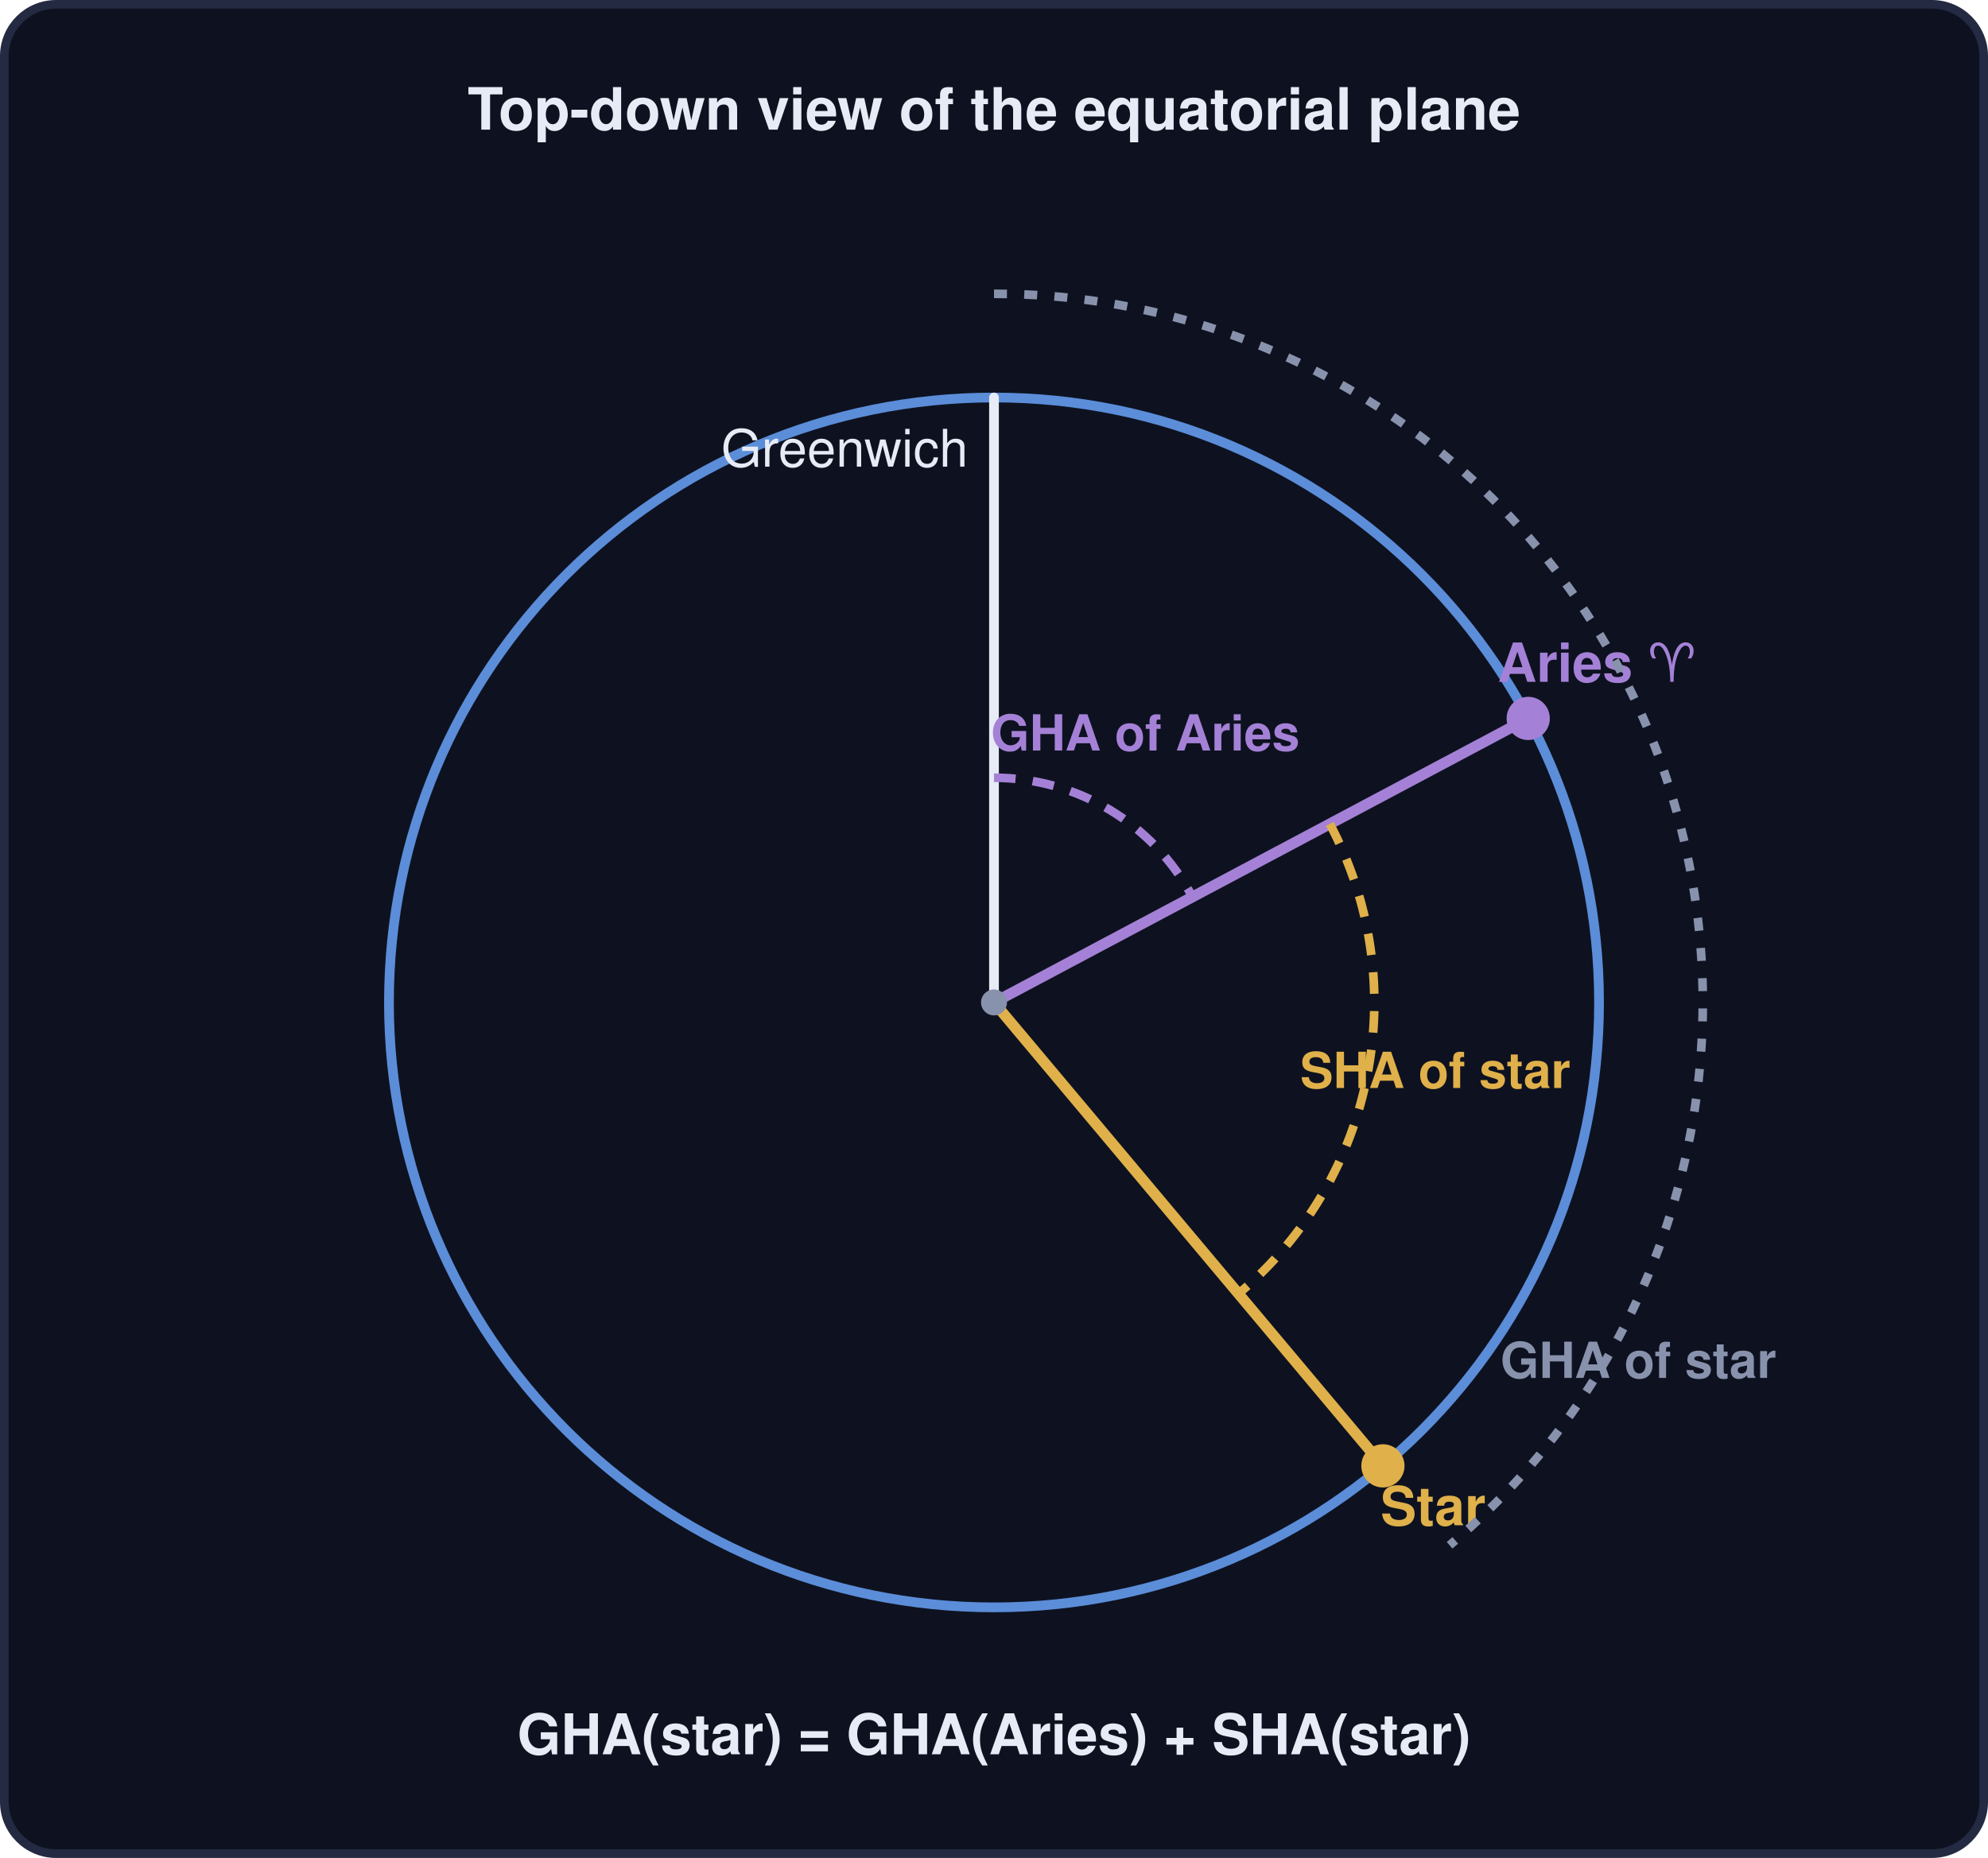
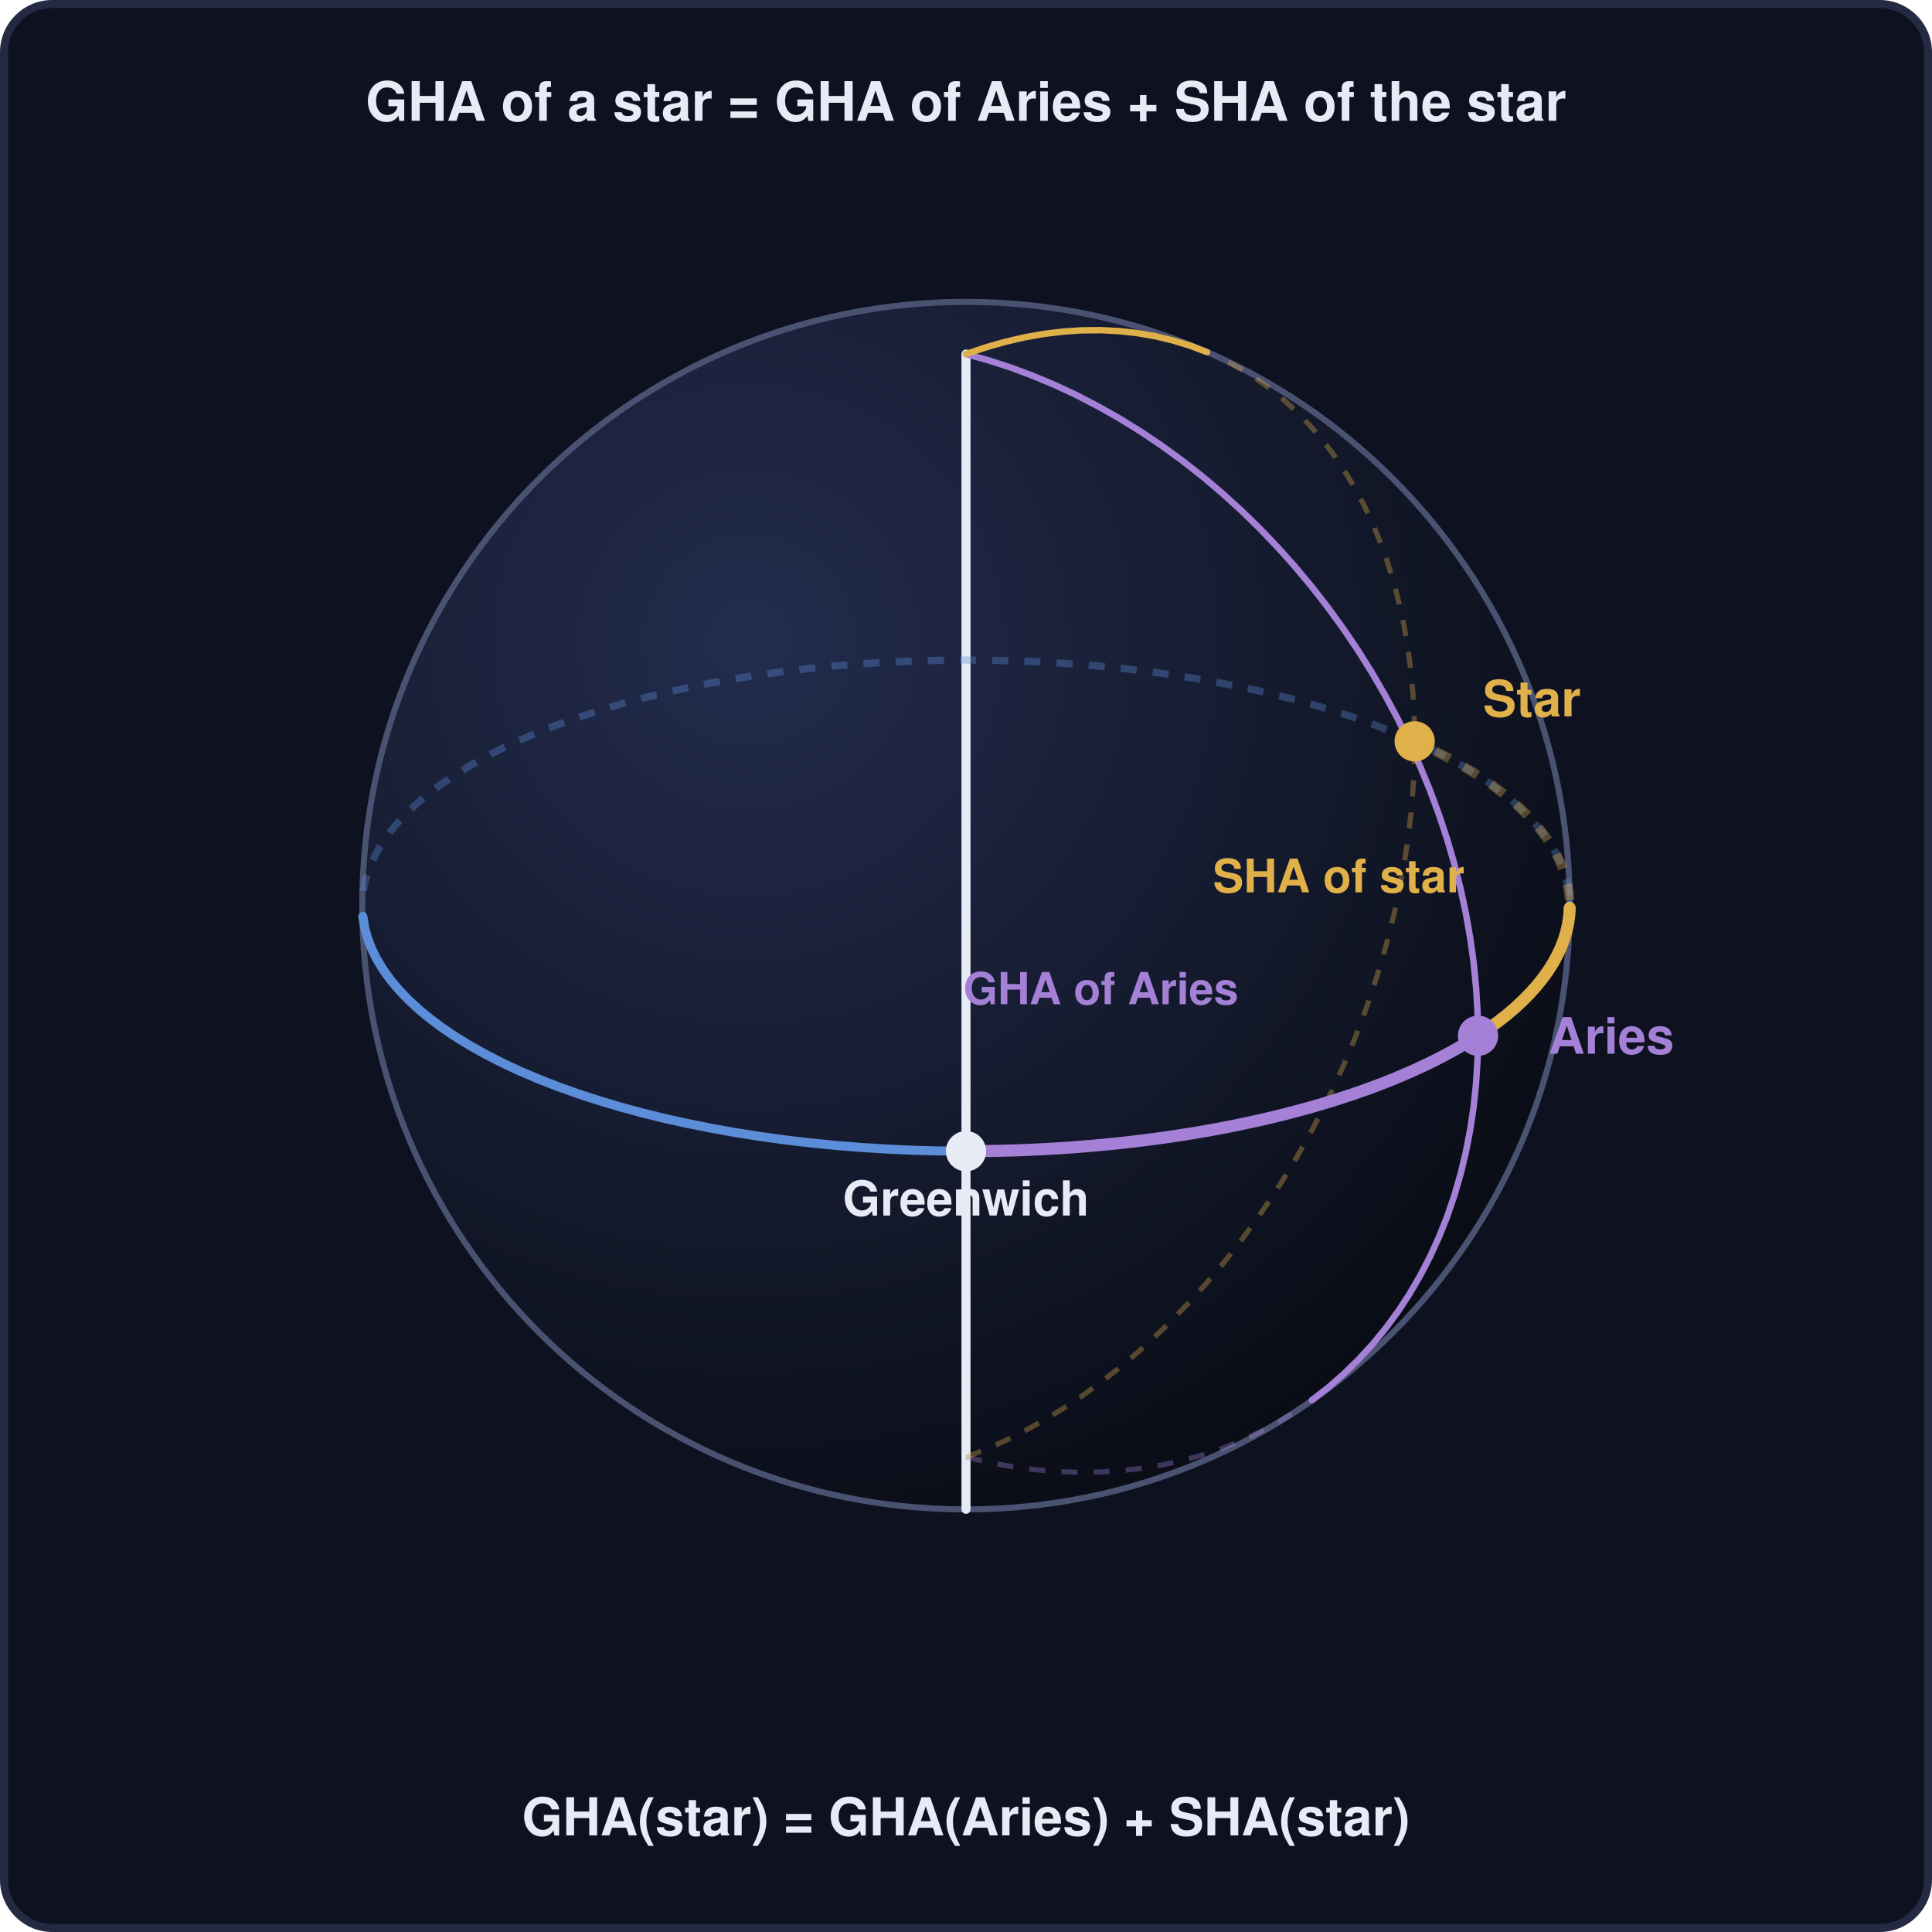
- <svg xmlns="http://www.w3.org/2000/svg" viewBox="0 0 460 430" width="460" height="430">
-   <rect x="1" y="1" width="458" height="428" rx="12" fill="#0e1220" stroke="#232a42" stroke-width="2" />
-   <text x="230.0" y="30.0" fill="#e7ebf5" font-size="13.5" text-anchor="middle" font-weight="600" font-family="Space Grotesk, Helvetica, Arial, sans-serif">Top-down view of the equatorial plane</text>
-   <circle cx="230.00" cy="232.00" r="140.00" stroke="#5b8dd9" stroke-width="2.25" fill="none" />
-   <line x1="230.00" y1="232.00" x2="230.00" y2="92.00" stroke="#e7ebf5" stroke-width="2.25" stroke-linecap="round" />
-   <line x1="230.00" y1="232.00" x2="353.61" y2="166.27" stroke="#a481d6" stroke-width="2.5" stroke-linecap="round" />
-   <line x1="230.00" y1="232.00" x2="319.99" y2="339.25" stroke="#e0b04a" stroke-width="2.5" stroke-linecap="round" />
-   <circle cx="353.61" cy="166.27" r="5" fill="#a481d6" />
-   <circle cx="319.99" cy="339.25" r="5" fill="#e0b04a" />
-   <text x="224.0" y="108.0" fill="#e7ebf5" font-size="12" text-anchor="end" font-weight="500" font-family="Space Grotesk, Helvetica, Arial, sans-serif">Greenwich</text>
-   <text x="369.5" y="157.8" fill="#a481d6" font-size="12.5" text-anchor="middle" font-weight="700" font-family="Space Grotesk, Helvetica, Arial, sans-serif">Aries ♈</text>
-   <text x="331.6" y="353.0" fill="#e0b04a" font-size="12.5" text-anchor="middle" font-weight="700" font-family="Space Grotesk, Helvetica, Arial, sans-serif">Star</text>
-   <path d="M 230.00,180.00 A 52.00,52.00 0 0 1 275.91,207.59" stroke="#a481d6" stroke-width="2" fill="none" stroke-dasharray="5,4" />
-   <text x="265.0" y="173.7" fill="#a481d6" font-size="11.5" text-anchor="middle" font-weight="700" font-family="Space Grotesk, Helvetica, Arial, sans-serif">GHA of Aries</text>
-   <path d="M 307.70,190.69 A 88.00,88.00 0 0 1 286.57,299.41" stroke="#e0b04a" stroke-width="2" fill="none" stroke-dasharray="5,4" />
-   <text x="332.1" y="251.8" fill="#e0b04a" font-size="11.5" text-anchor="middle" font-weight="700" font-family="Space Grotesk, Helvetica, Arial, sans-serif">SHA of star</text>
-   <path d="M 230.00,68.00 A 164.00,164.00 0 0 1 335.42,357.63" stroke="#8892ac" stroke-width="2" fill="none" stroke-dasharray="3,4" />
-   <text x="379.1" y="318.9" fill="#8892ac" font-size="11.5" text-anchor="middle" font-weight="700" font-family="Space Grotesk, Helvetica, Arial, sans-serif">GHA of star</text>
-   <circle cx="230.00" cy="232.00" r="3" fill="#8892ac" />
-   <text x="230.0" y="406.0" fill="#e7ebf5" font-size="13" text-anchor="middle" font-weight="600" font-family="Space Grotesk, Helvetica, Arial, sans-serif">GHA(star) = GHA(Aries) + SHA(star)</text>
+ <svg xmlns="http://www.w3.org/2000/svg" viewBox="0 0 480 480" width="480" height="480">
+   <defs>
+     <radialGradient id="gCel2" cx="32%" cy="28%" r="78%">
+       <stop offset="0%" stop-color="#232c4e" />
+       <stop offset="100%" stop-color="#0a0d16" />
+     </radialGradient>
+   </defs>
+   <rect x="1" y="1" width="478" height="478" rx="12" fill="#0e1220" stroke="#232a42" stroke-width="2" />
+   <text x="240.0" y="30.0" fill="#e7ebf5" font-size="13.5" text-anchor="middle" font-weight="600" font-family="Space Grotesk, Helvetica, Arial, sans-serif">GHA of a star = GHA of Aries + SHA of the star</text>
+   <circle cx="240" cy="225" r="150" fill="url(#gCel2)" stroke="#4a5272" stroke-width="1.5" />
+   <path d="M 240.00,362.03 L 240.00,364.56 L 240.00,366.83 L 240.00,368.82 L 240.00,370.54 L 240.00,371.99 L 240.00,373.15 L 240.00,374.04 L 240.00,374.63 L 240.00,374.95" stroke="#e7ebf5" stroke-width="1.80" fill="none" stroke-dasharray="4,4" opacity="0.35" />
+   <path d="M 240.00,374.98 L 240.00,374.72 L 240.00,374.18 L 240.00,373.35 L 240.00,372.24 L 240.00,370.86 L 240.00,369.19 L 240.00,367.25 L 240.00,365.04 L 240.00,362.56 L 240.00,359.82 L 240.00,356.82 L 240.00,353.58 L 240.00,350.08 L 240.00,346.35 L 240.00,342.39 L 240.00,338.21 L 240.00,333.81 L 240.00,329.20 L 240.00,324.39 L 240.00,319.40 L 240.00,314.22 L 240.00,308.88 L 240.00,303.37 L 240.00,297.72 L 240.00,291.93 L 240.00,286.01 L 240.00,279.98 L 240.00,273.84 L 240.00,267.60 L 240.00,261.29 L 240.00,254.91 L 240.00,248.47 L 240.00,241.98 L 240.00,235.46 L 240.00,228.93 L 240.00,222.38 L 240.00,215.84 L 240.00,209.32 L 240.00,202.83 L 240.00,196.38 L 240.00,189.98 L 240.00,183.65 L 240.00,177.40 L 240.00,171.24 L 240.00,165.19 L 240.00,159.24 L 240.00,153.43 L 240.00,147.74 L 240.00,142.21 L 240.00,136.83 L 240.00,131.62 L 240.00,126.59 L 240.00,121.75 L 240.00,117.10 L 240.00,112.66 L 240.00,108.43 L 240.00,104.42 L 240.00,100.64 L 240.00,97.10 L 240.00,93.81 L 240.00,90.76 L 240.00,87.97" stroke="#e7ebf5" stroke-width="2.25" fill="none" stroke-linecap="round" />
+   <path d="M 240.00,362.03 L 245.55,363.31 L 251.09,364.33 L 256.60,365.08 L 262.09,365.56 L 267.53,365.78 L 272.92,365.73 L 278.25,365.41 L 283.51,364.83 L 288.68,363.97 L 293.76,362.86 L 298.74,361.48 L 303.60,359.84 L 308.35,357.94 L 312.96,355.79 L 317.44,353.40 L 321.77,350.75" stroke="#a481d6" stroke-width="1.28" fill="none" stroke-dasharray="4,4" opacity="0.35" />
+   <path d="M 325.94,347.87 L 329.95,344.76 L 333.79,341.41 L 337.45,337.85 L 340.92,334.07 L 344.20,330.08 L 347.29,325.89 L 350.16,321.52 L 352.83,316.95 L 355.29,312.21 L 357.52,307.31 L 359.54,302.25 L 361.32,297.04 L 362.87,291.70 L 364.19,286.22 L 365.27,280.63 L 366.12,274.94 L 366.72,269.15 L 367.09,263.28 L 367.21,257.33 L 367.09,251.32 L 366.72,245.26 L 366.12,239.17 L 365.27,233.04 L 364.19,226.91 L 362.87,220.76 L 361.32,214.63 L 359.54,208.51 L 357.52,202.43 L 355.29,196.39 L 352.83,190.40 L 350.16,184.48 L 347.29,178.64 L 344.20,172.89 L 340.92,167.23 L 337.45,161.68 L 333.79,156.26 L 329.95,150.97 L 325.94,145.81 L 321.77,140.81 L 317.44,135.97 L 312.96,131.29 L 308.35,126.80 L 303.60,122.49 L 298.74,118.38 L 293.76,114.47 L 288.68,110.77 L 283.51,107.29 L 278.25,104.03 L 272.92,101.01 L 267.53,98.21 L 262.09,95.66 L 256.60,93.36 L 251.09,91.31 L 245.55,89.51 L 240.00,87.97" stroke="#a481d6" stroke-width="1.6" fill="none" stroke-linecap="round" />
+   <path d="M 240.00,362.03 L 244.86,360.12 L 249.72,357.95 L 254.55,355.53 L 259.36,352.86 L 264.13,349.95 L 268.85,346.80 L 273.52,343.41 L 278.13,339.81 L 282.66,335.98 L 287.11,331.94 L 291.47,327.70 L 295.74,323.26 L 299.89,318.64 L 303.94,313.83 L 307.86,308.86 L 311.65,303.73 L 315.31,298.45 L 318.82,293.03 L 322.19,287.48 L 325.39,281.81 L 328.44,276.03 L 331.31,270.16 L 334.01,264.20 L 336.54,258.16 L 338.88,252.06 L 341.03,245.91 L 342.99,239.72 L 344.75,233.51 L 346.31,227.27 L 347.67,221.03 L 348.83,214.80 L 349.78,208.59 L 350.52,202.41 L 351.05,196.27 L 351.37,190.19 L 351.47,184.18 L 351.37,178.24 L 351.05,172.39 L 350.52,166.64 L 349.78,161.00 L 348.83,155.48 L 347.67,150.10 L 346.31,144.86 L 344.75,139.77 L 342.99,134.84 L 341.03,130.09 L 338.88,125.51 L 336.54,121.13 L 334.01,116.94 L 331.31,112.96 L 328.44,109.19 L 325.39,105.64 L 322.19,102.32 L 318.82,99.24 L 315.31,96.39 L 311.65,93.79 L 307.86,91.43 L 303.94,89.33" stroke="#e0b04a" stroke-width="1.28" fill="none" stroke-dasharray="4,4" opacity="0.35" />
+   <path d="M 299.89,87.49 L 295.74,85.91 L 291.47,84.60 L 287.11,83.55 L 282.66,82.78 L 278.13,82.27 L 273.52,82.03 L 268.85,82.07 L 264.13,82.38 L 259.36,82.96 L 254.55,83.81 L 249.72,84.93 L 244.86,86.32 L 240.00,87.97" stroke="#e0b04a" stroke-width="1.6" fill="none" stroke-linecap="round" />
+   <path d="M 240.00,286.01 L 246.54,285.95 L 253.07,285.78 L 259.58,285.49 L 266.05,285.08 L 272.47,284.56 L 278.82,283.93 L 285.11,283.19 L 291.30,282.33 L 297.40,281.37 L 303.39,280.29 L 309.26,279.12 L 315.00,277.84 L 320.59,276.46 L 326.04,274.98 L 331.31,273.40 L 336.42,271.74 L 341.34,269.98 L 346.07,268.14 L 350.59,266.22 L 354.91,264.22 L 359.00,262.14 L 362.87,259.99 L 366.51,257.78 L 369.90,255.51 L 373.05,253.17 L 375.95,250.78 L 378.58,248.35 L 380.95,245.87 L 383.06,243.35 L 384.89,240.79 L 386.44,238.21 L 387.72,235.59 L 388.72,232.96 L 389.43,230.32 L 389.86,227.66 L 390.00,225.00" stroke="#5b8dd9" stroke-width="2.25" fill="none" stroke-linecap="round" />
+   <path d="M 389.86,222.34 L 389.43,219.68 L 388.72,217.04 L 387.72,214.41 L 386.44,211.79 L 384.89,209.21 L 383.06,206.65 L 380.95,204.13 L 378.58,201.65 L 375.95,199.22 L 373.05,196.83 L 369.90,194.49 L 366.51,192.22 L 362.87,190.01 L 359.00,187.86 L 354.91,185.78 L 350.59,183.78 L 346.07,181.86 L 341.34,180.02 L 336.42,178.26 L 331.31,176.60 L 326.04,175.02 L 320.59,173.54 L 315.00,172.16 L 309.26,170.88 L 303.39,169.71 L 297.40,168.63 L 291.30,167.67 L 285.11,166.81 L 278.82,166.07 L 272.47,165.44 L 266.05,164.92 L 259.58,164.51 L 253.07,164.22 L 246.54,164.05 L 240.00,163.99 L 233.46,164.05 L 226.93,164.22 L 220.42,164.51 L 213.95,164.92 L 207.53,165.44 L 201.18,166.07 L 194.89,166.81 L 188.70,167.67 L 182.60,168.63 L 176.61,169.71 L 170.74,170.88 L 165.00,172.16 L 159.41,173.54 L 153.96,175.02 L 148.69,176.60 L 143.58,178.26 L 138.66,180.02 L 133.93,181.86 L 129.41,183.78 L 125.09,185.78 L 121.00,187.86 L 117.13,190.01 L 113.49,192.22 L 110.10,194.49 L 106.95,196.83 L 104.05,199.22 L 101.42,201.65 L 99.05,204.13 L 96.94,206.65 L 95.11,209.21 L 93.56,211.79 L 92.28,214.41 L 91.28,217.04 L 90.57,219.68 L 90.14,222.34 L 90.00,225.00" stroke="#5b8dd9" stroke-width="1.80" fill="none" stroke-dasharray="4,4" opacity="0.35" />
+   <path d="M 90.14,227.66 L 90.57,230.32 L 91.28,232.96 L 92.28,235.59 L 93.56,238.21 L 95.11,240.79 L 96.94,243.35 L 99.05,245.87 L 101.42,248.35 L 104.05,250.78 L 106.95,253.17 L 110.10,255.51 L 113.49,257.78 L 117.13,259.99 L 121.00,262.14 L 125.09,264.22 L 129.41,266.22 L 133.93,268.14 L 138.66,269.98 L 143.58,271.74 L 148.69,273.40 L 153.96,274.98 L 159.41,276.46 L 165.00,277.84 L 170.74,279.12 L 176.61,280.29 L 182.60,281.37 L 188.70,282.33 L 194.89,283.19 L 201.18,283.93 L 207.53,284.56 L 213.95,285.08 L 220.42,285.49 L 226.93,285.78 L 233.46,285.95 L 240.00,286.01" stroke="#5b8dd9" stroke-width="2.25" fill="none" stroke-linecap="round" />
+   <path d="M 240.00,286.01 L 243.80,285.99 L 247.59,285.93 L 251.38,285.83 L 255.16,285.70 L 258.93,285.52 L 262.69,285.31 L 266.43,285.06 L 270.16,284.76 L 273.87,284.43 L 277.56,284.07 L 281.22,283.66 L 284.86,283.22 L 288.46,282.74 L 292.04,282.22 L 295.58,281.67 L 299.09,281.08 L 302.56,280.45 L 305.99,279.79 L 309.38,279.09 L 312.72,278.36 L 316.02,277.60 L 319.27,276.80 L 322.46,275.96 L 325.61,275.10 L 328.70,274.20 L 331.73,273.27 L 334.70,272.31 L 337.62,271.32 L 340.47,270.30 L 343.25,269.26 L 345.97,268.18 L 348.63,267.07 L 351.21,265.94 L 353.72,264.78 L 356.16,263.60 L 358.52,262.39 L 360.81,261.16 L 363.02,259.91 L 365.16,258.63 L 367.21,257.33" stroke="#a481d6" stroke-width="3" fill="none" stroke-linecap="round" />
+   <path d="M 367.21,257.33 L 369.71,255.64 L 372.07,253.92 L 374.30,252.18 L 376.39,250.40 L 378.33,248.59 L 380.13,246.76 L 381.79,244.91 L 383.29,243.04 L 384.65,241.15 L 385.86,239.24 L 386.91,237.32 L 387.81,235.38 L 388.56,233.44 L 389.15,231.48 L 389.59,229.52 L 389.87,227.55 L 389.99,225.59" stroke="#e0b04a" stroke-width="3" fill="none" stroke-linecap="round" />
+   <path d="M 389.96,223.62 L 389.77,221.65 L 389.43,219.68 L 388.93,217.72 L 388.27,215.77 L 387.46,213.83 L 386.50,211.90 L 385.38,209.98 L 384.12,208.08 L 382.70,206.20 L 381.13,204.33 L 379.42,202.49 L 377.56,200.67 L 375.56,198.88 L 373.41,197.11 L 371.13,195.37 L 368.71,193.67 L 366.16,191.99 L 363.47,190.36 L 360.66,188.75 L 357.72,187.19 L 354.65,185.66 L 351.47,184.18" stroke="#e0b04a" stroke-width="2.40" fill="none" stroke-dasharray="4,4" opacity="0.35" />
+   <circle cx="240.00" cy="286.01" r="5" fill="#e7ebf5" />
+   <circle cx="367.21" cy="257.33" r="5" fill="#a481d6" />
+   <circle cx="351.47" cy="184.18" r="5" fill="#e0b04a" />
+   <text x="240.0" y="302.0" fill="#e7ebf5" font-size="12" text-anchor="middle" font-weight="700" font-family="Space Grotesk, Helvetica, Arial, sans-serif">Greenwich</text>
+   <text x="384.7" y="261.8" fill="#a481d6" font-size="12.5" text-anchor="start" font-weight="700" font-family="Space Grotesk, Helvetica, Arial, sans-serif">Aries</text>
+   <text x="368.4" y="178.0" fill="#e0b04a" font-size="12.5" text-anchor="start" font-weight="700" font-family="Space Grotesk, Helvetica, Arial, sans-serif">Star</text>
+   <text x="273.5" y="249.5" fill="#a481d6" font-size="11" text-anchor="middle" font-weight="700" font-family="Space Grotesk, Helvetica, Arial, sans-serif">GHA of Aries</text>
+   <text x="332.6" y="221.7" fill="#e0b04a" font-size="11.5" text-anchor="middle" font-weight="700" font-family="Space Grotesk, Helvetica, Arial, sans-serif">SHA of star</text>
+   <text x="240.0" y="456.0" fill="#e7ebf5" font-size="13" text-anchor="middle" font-weight="600" font-family="Space Grotesk, Helvetica, Arial, sans-serif">GHA(star) = GHA(Aries) + SHA(star)</text>
</svg>
